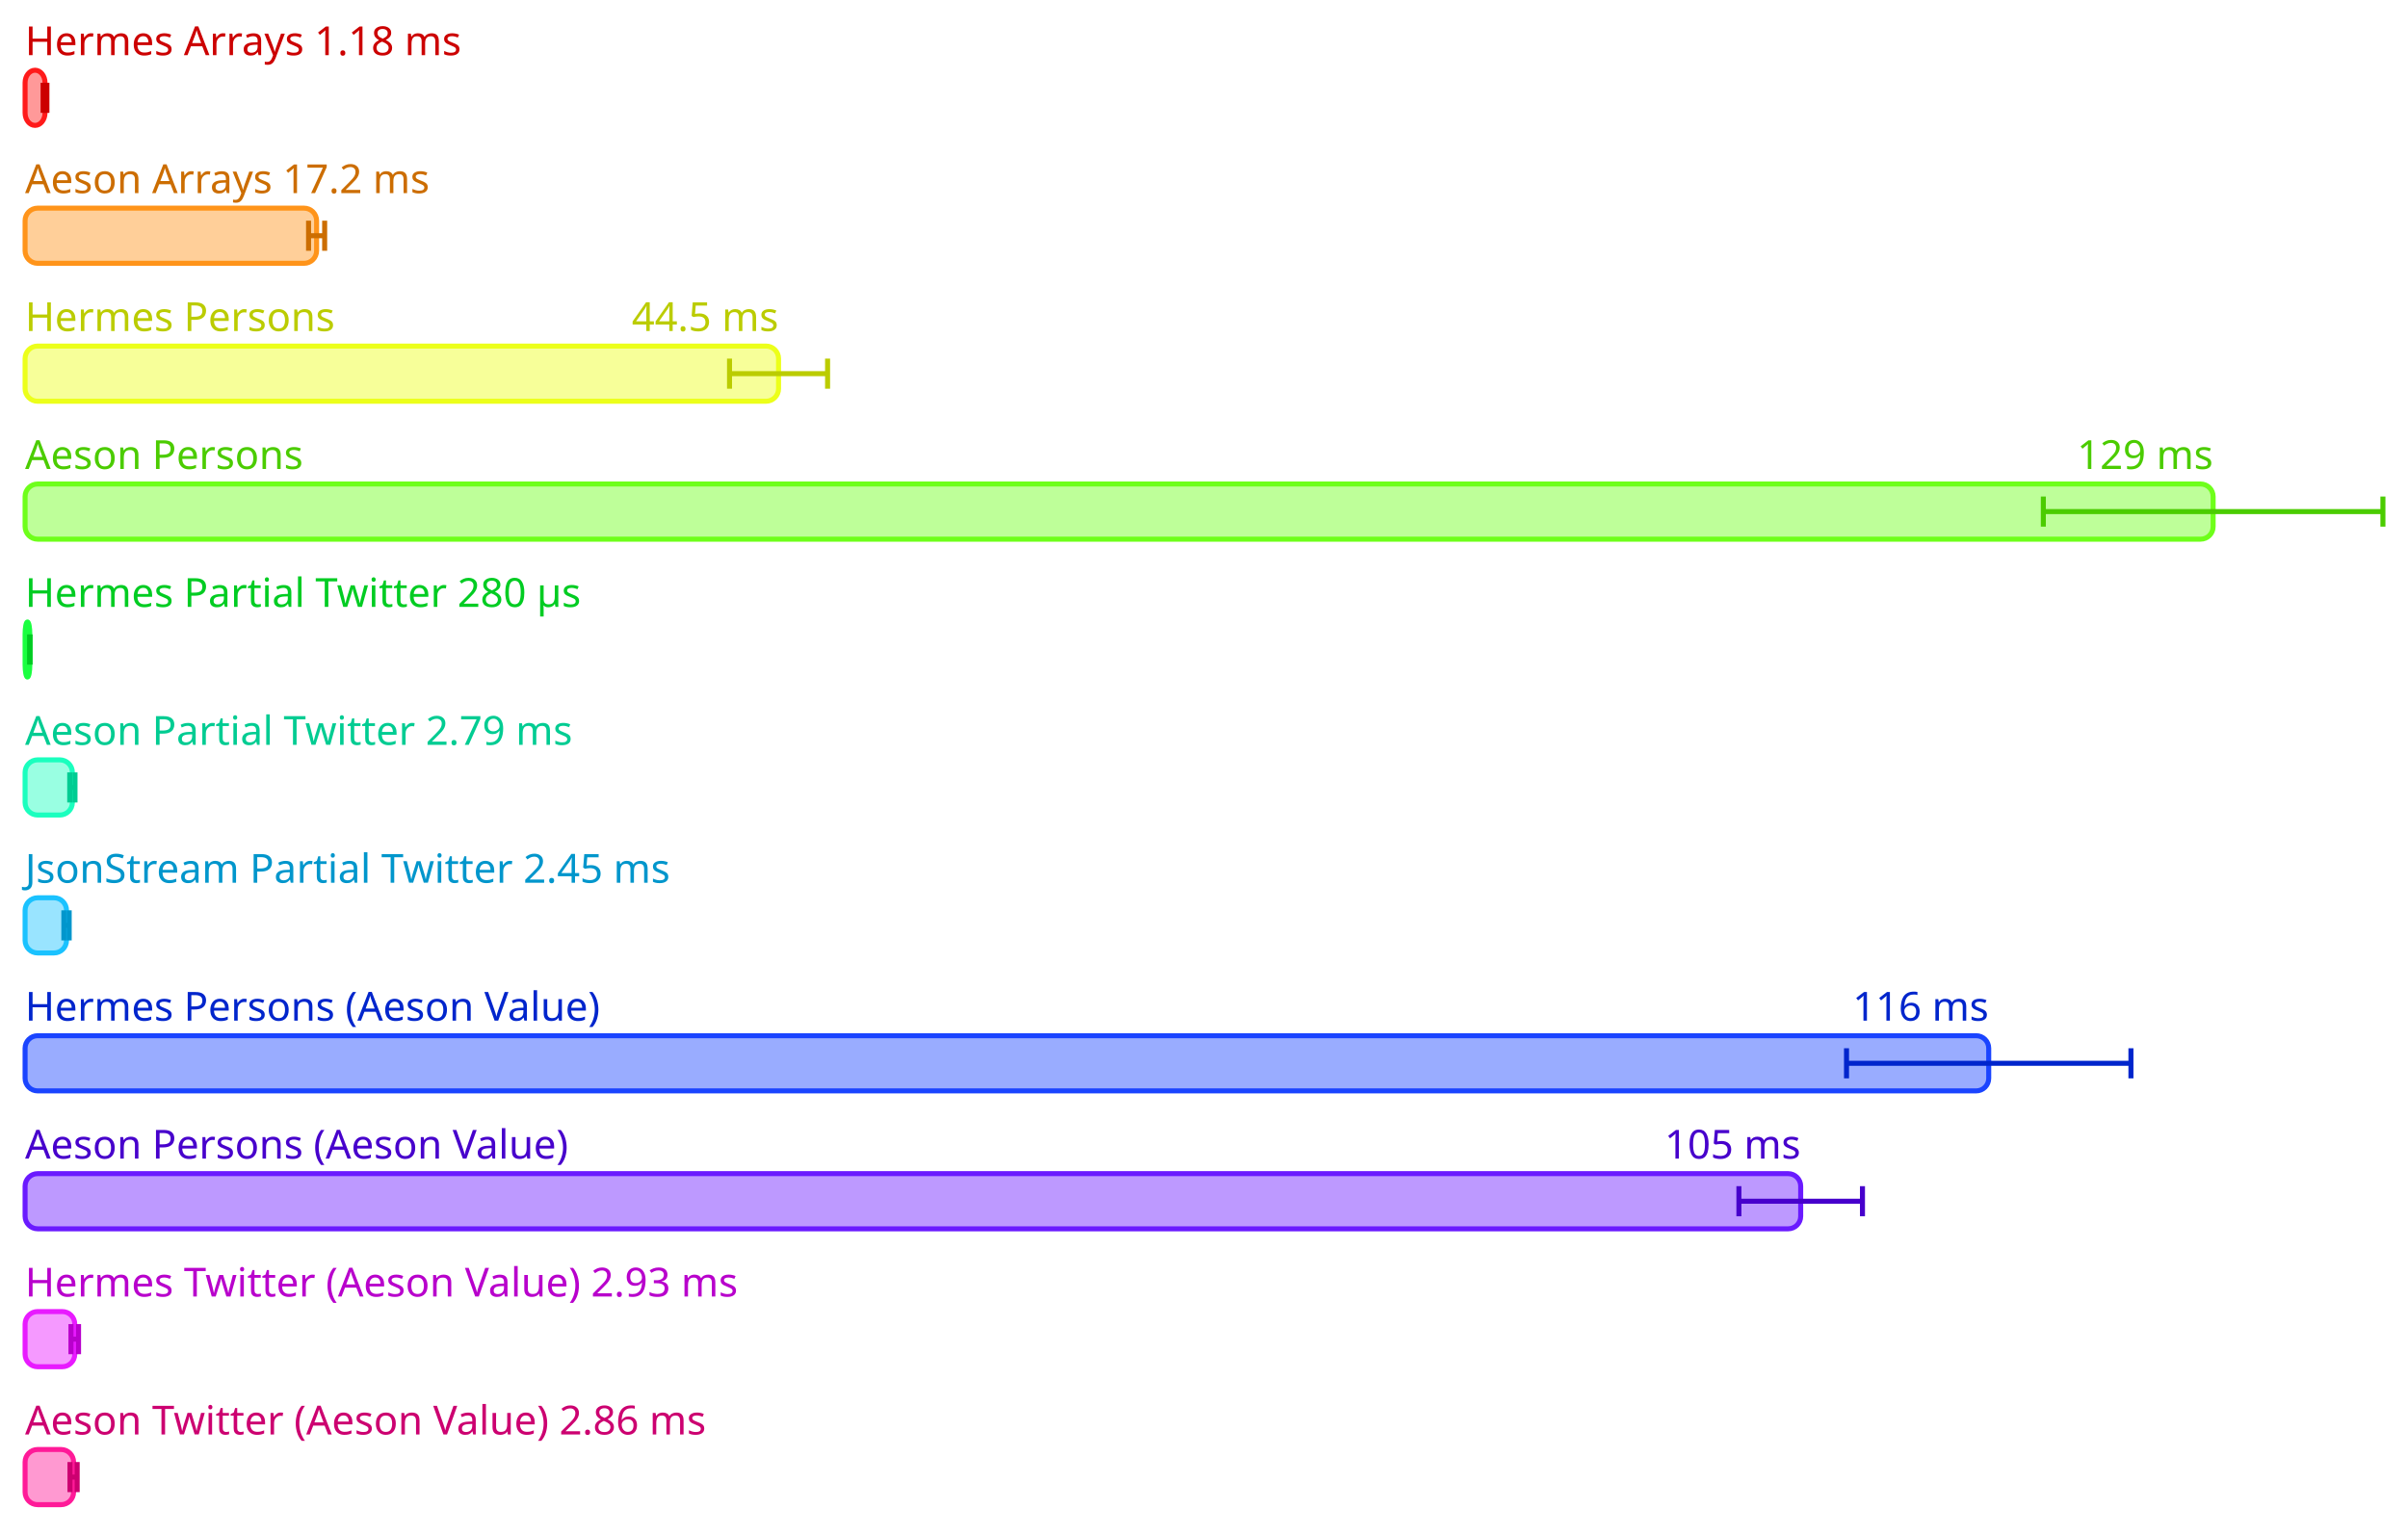
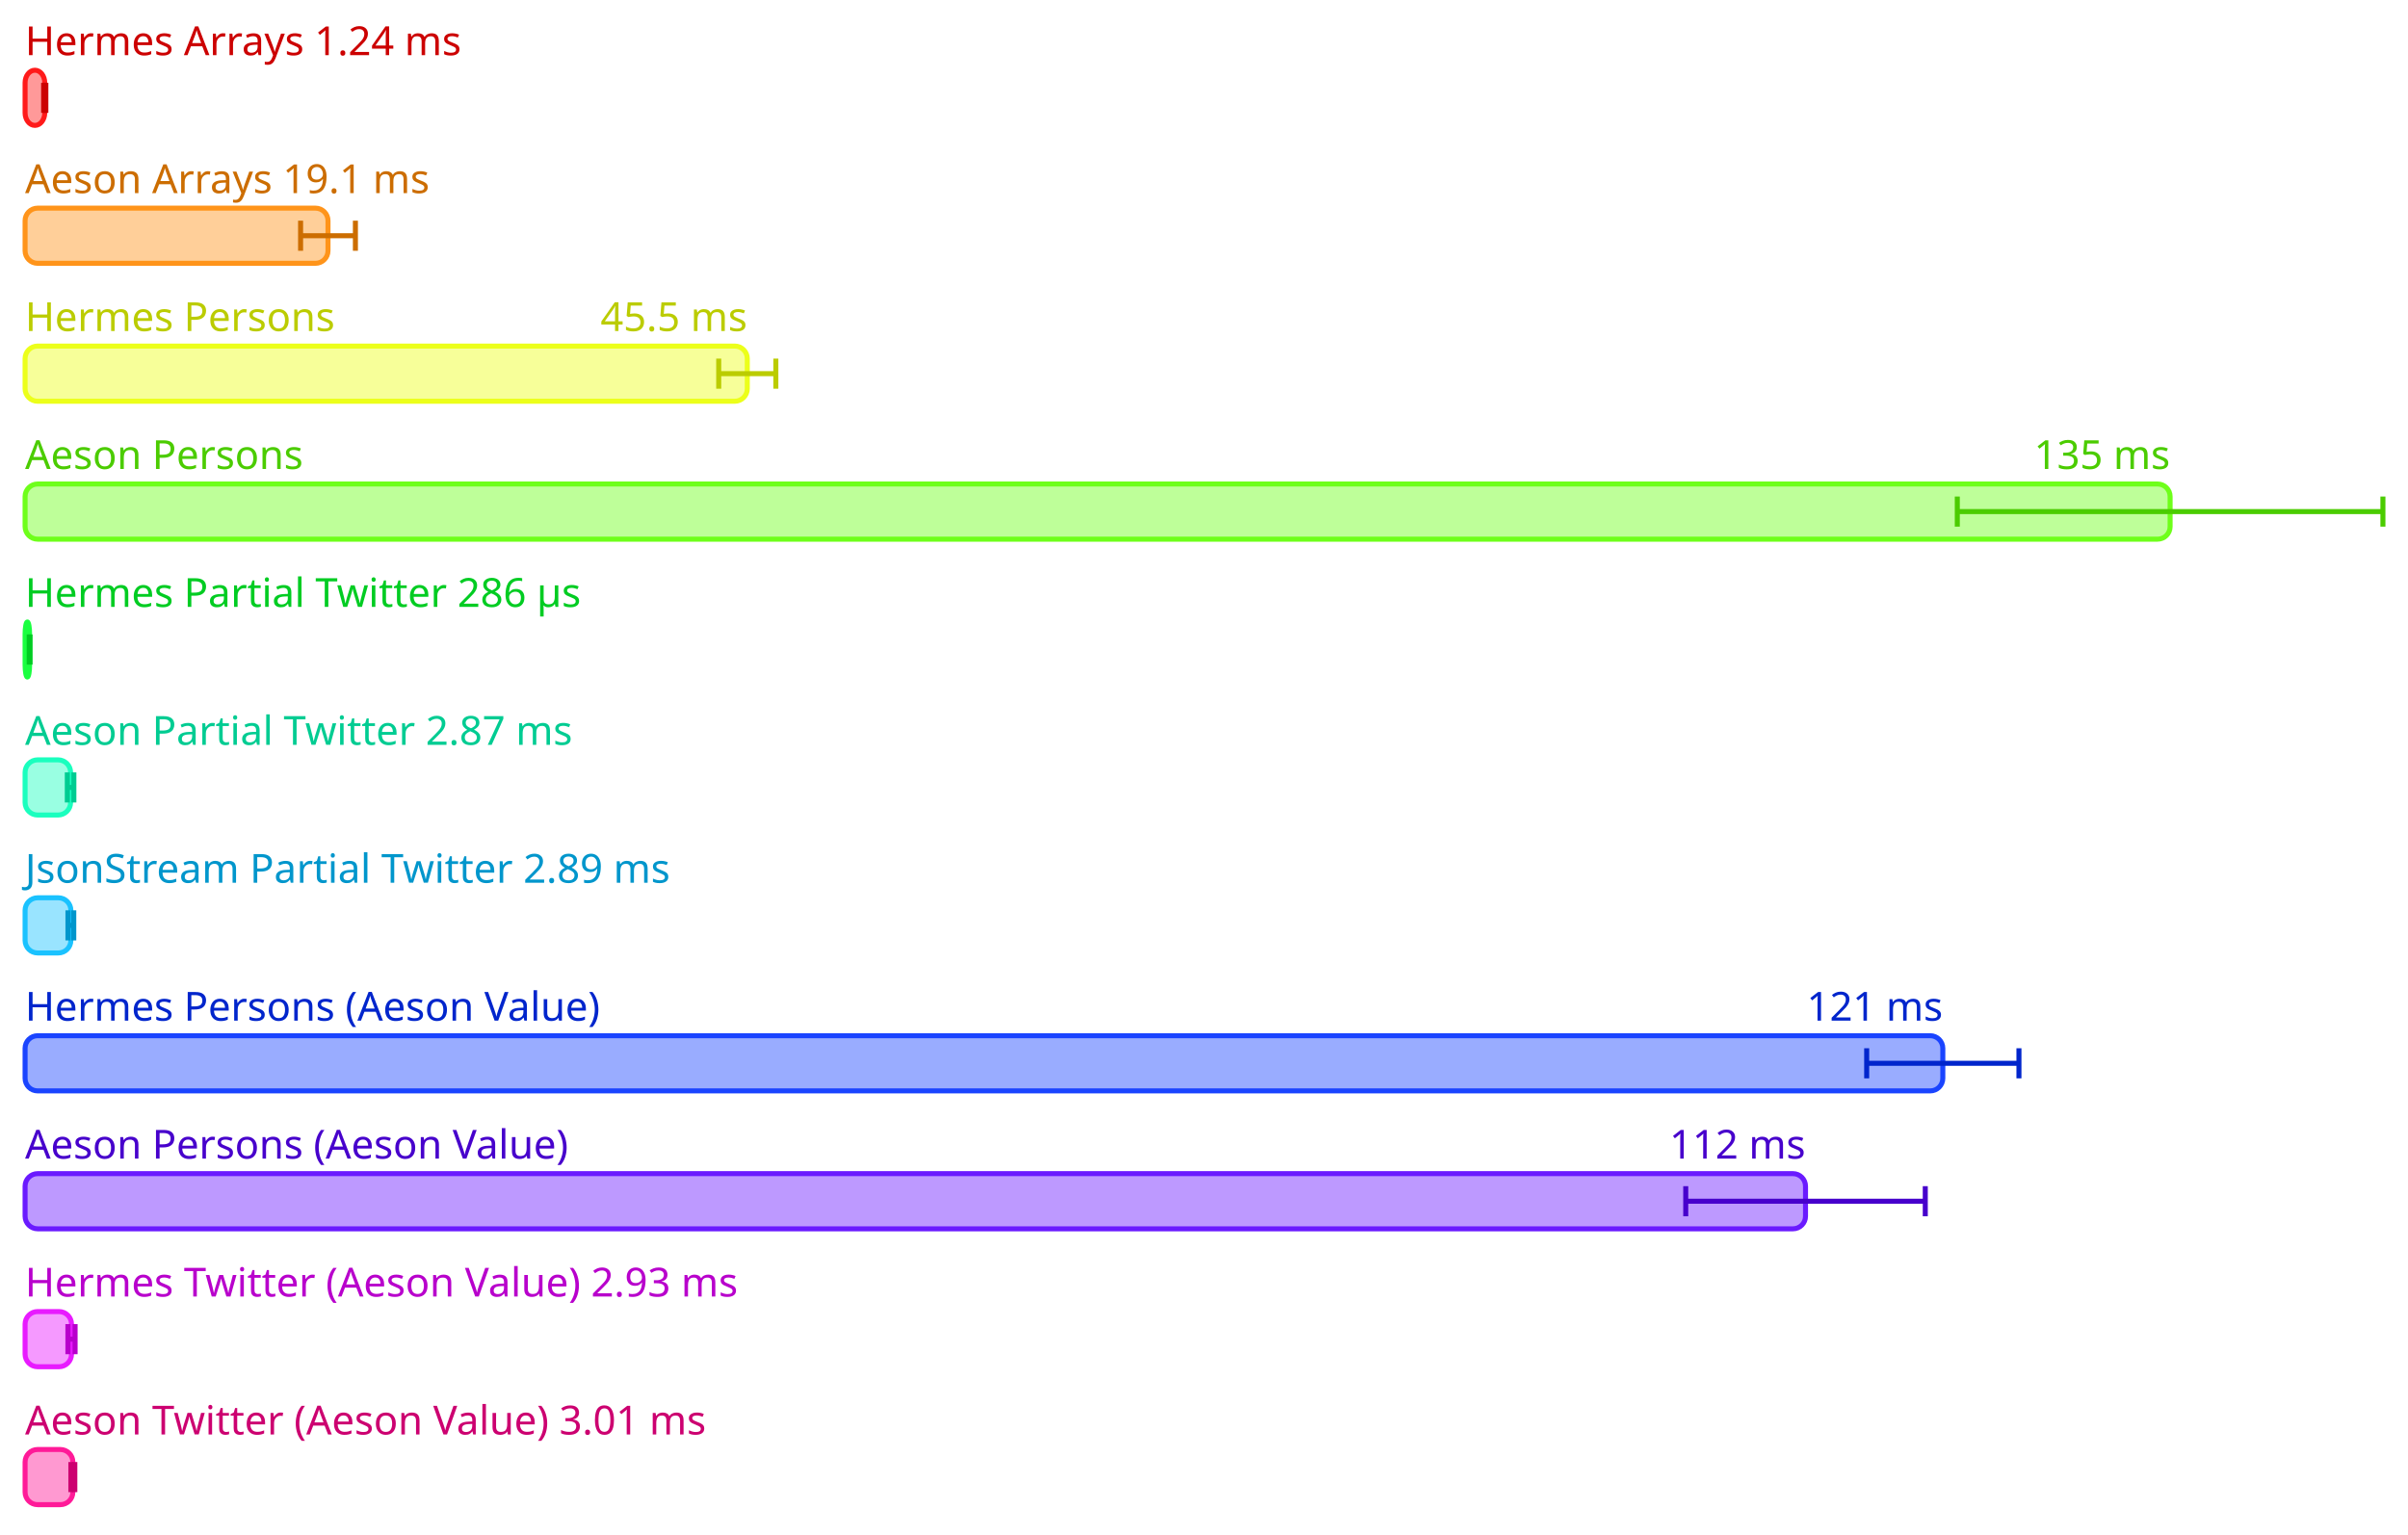
<svg xmlns="http://www.w3.org/2000/svg" height="612" width="960.0" font-size="16" font-family="sans-serif" stroke-width="2">
  <g transform="translate(10.0 0)">
-     <text fill="hsl(0, 100%, 40%)" y="22">Hermes Arrays 1.18 ms</text>
+     <text fill="hsl(0, 100%, 40%)" y="22">Hermes Arrays 1.24 ms</text>
    <g>
-       <rect y="28" rx="5" height="22" width="7.944" fill="hsl(0, 100%, 80%)" stroke="hsl(0, 100%, 55%)" />
+       <rect y="28" rx="5" height="22" width="7.837" fill="hsl(0, 100%, 80%)" stroke="hsl(0, 100%, 55%)" />
      <g stroke="hsl(0, 100%, 40%)">
-         <line x1="7.187" x2="8.702" y1="39" y2="39" />
-         <line x1="7.187" x2="7.187" y1="33" y2="45" />
-         <line x1="8.702" x2="8.702" y1="33" y2="45" />
+         <line x1="7.395" x2="8.28" y1="39" y2="39" />
+         <line x1="7.395" x2="7.395" y1="33" y2="45" />
+         <line x1="8.28" x2="8.28" y1="33" y2="45" />
      </g>
    </g>
-     <text fill="hsl(32, 100%, 40%)" y="77">Aeson Arrays 17.2 ms</text>
+     <text fill="hsl(32, 100%, 40%)" y="77">Aeson Arrays 19.1 ms</text>
    <g>
-       <rect y="83" rx="5" height="22" width="116.221" fill="hsl(32, 100%, 80%)" stroke="hsl(32, 100%, 55%)" />
+       <rect y="83" rx="5" height="22" width="120.763" fill="hsl(32, 100%, 80%)" stroke="hsl(32, 100%, 55%)" />
      <g stroke="hsl(32, 100%, 40%)">
-         <line x1="113.012" x2="119.43" y1="94" y2="94" />
-         <line x1="113.012" x2="113.012" y1="88" y2="100" />
-         <line x1="119.43" x2="119.43" y1="88" y2="100" />
+         <line x1="109.836" x2="131.691" y1="94" y2="94" />
+         <line x1="109.836" x2="109.836" y1="88" y2="100" />
+         <line x1="131.691" x2="131.691" y1="88" y2="100" />
      </g>
    </g>
    <g fill="hsl(65, 100%, 40%)">
      <text y="132">Hermes Persons</text>
-       <text y="132" x="300.389" text-anchor="end">44.5 ms</text>
+       <text y="132" x="287.92" text-anchor="end">45.5 ms</text>
    </g>
    <g>
-       <rect y="138" rx="5" height="22" width="300.389" fill="hsl(65, 100%, 80%)" stroke="hsl(65, 100%, 55%)" />
+       <rect y="138" rx="5" height="22" width="287.92" fill="hsl(65, 100%, 80%)" stroke="hsl(65, 100%, 55%)" />
      <g stroke="hsl(65, 100%, 40%)">
-         <line x1="280.843" x2="319.934" y1="149" y2="149" />
-         <line x1="280.843" x2="280.843" y1="143" y2="155" />
-         <line x1="319.934" x2="319.934" y1="143" y2="155" />
+         <line x1="276.534" x2="299.305" y1="149" y2="149" />
+         <line x1="276.534" x2="276.534" y1="143" y2="155" />
+         <line x1="299.305" x2="299.305" y1="143" y2="155" />
      </g>
    </g>
    <g fill="hsl(98, 100%, 40%)">
      <text y="187">Aeson Persons</text>
-       <text y="187" x="872.309" text-anchor="end">129  ms</text>
+       <text y="187" x="855.158" text-anchor="end">135  ms</text>
    </g>
    <g>
-       <rect y="193" rx="5" height="22" width="872.309" fill="hsl(98, 100%, 80%)" stroke="hsl(98, 100%, 55%)" />
+       <rect y="193" rx="5" height="22" width="855.158" fill="hsl(98, 100%, 80%)" stroke="hsl(98, 100%, 55%)" />
      <g stroke="hsl(98, 100%, 40%)">
-         <line x1="804.619" x2="940.0" y1="204" y2="204" />
-         <line x1="804.619" x2="804.619" y1="198" y2="210" />
+         <line x1="770.317" x2="940.0" y1="204" y2="204" />
+         <line x1="770.317" x2="770.317" y1="198" y2="210" />
        <line x1="940.0" x2="940.0" y1="198" y2="210" />
      </g>
    </g>
-     <text fill="hsl(130, 100%, 40%)" y="242">Hermes Partial Twitter 280  μs</text>
+     <text fill="hsl(130, 100%, 40%)" y="242">Hermes Partial Twitter 286  μs</text>
    <g>
-       <rect y="248" rx="5" height="22" width="1.894" fill="hsl(130, 100%, 80%)" stroke="hsl(130, 100%, 55%)" />
+       <rect y="248" rx="5" height="22" width="1.807" fill="hsl(130, 100%, 80%)" stroke="hsl(130, 100%, 55%)" />
      <g stroke="hsl(130, 100%, 40%)">
-         <line x1="1.802" x2="1.985" y1="259" y2="259" />
-         <line x1="1.802" x2="1.802" y1="253" y2="265" />
-         <line x1="1.985" x2="1.985" y1="253" y2="265" />
+         <line x1="1.637" x2="1.976" y1="259" y2="259" />
+         <line x1="1.637" x2="1.637" y1="253" y2="265" />
+         <line x1="1.976" x2="1.976" y1="253" y2="265" />
      </g>
    </g>
-     <text fill="hsl(163, 100%, 40%)" y="297">Aeson Partial Twitter 2.79 ms</text>
+     <text fill="hsl(163, 100%, 40%)" y="297">Aeson Partial Twitter 2.87 ms</text>
    <g>
-       <rect y="303" rx="5" height="22" width="18.849" fill="hsl(163, 100%, 80%)" stroke="hsl(163, 100%, 55%)" />
+       <rect y="303" rx="5" height="22" width="18.142" fill="hsl(163, 100%, 80%)" stroke="hsl(163, 100%, 55%)" />
      <g stroke="hsl(163, 100%, 40%)">
-         <line x1="17.8" x2="19.897" y1="314" y2="314" />
-         <line x1="17.8" x2="17.8" y1="308" y2="320" />
-         <line x1="19.897" x2="19.897" y1="308" y2="320" />
+         <line x1="16.833" x2="19.45" y1="314" y2="314" />
+         <line x1="16.833" x2="16.833" y1="308" y2="320" />
+         <line x1="19.45" x2="19.45" y1="308" y2="320" />
      </g>
    </g>
-     <text fill="hsl(196, 100%, 40%)" y="352">JsonStream Partial Twitter 2.45 ms</text>
+     <text fill="hsl(196, 100%, 40%)" y="352">JsonStream Partial Twitter 2.89 ms</text>
    <g>
-       <rect y="358" rx="5" height="22" width="16.518" fill="hsl(196, 100%, 80%)" stroke="hsl(196, 100%, 55%)" />
+       <rect y="358" rx="5" height="22" width="18.252" fill="hsl(196, 100%, 80%)" stroke="hsl(196, 100%, 55%)" />
      <g stroke="hsl(196, 100%, 40%)">
-         <line x1="15.452" x2="17.583" y1="369" y2="369" />
-         <line x1="15.452" x2="15.452" y1="363" y2="375" />
-         <line x1="17.583" x2="17.583" y1="363" y2="375" />
+         <line x1="17.096" x2="19.408" y1="369" y2="369" />
+         <line x1="17.096" x2="17.096" y1="363" y2="375" />
+         <line x1="19.408" x2="19.408" y1="363" y2="375" />
      </g>
    </g>
    <g fill="hsl(229, 100%, 40%)">
      <text y="407">Hermes Persons (Aeson Value)</text>
-       <text y="407" x="782.845" text-anchor="end">116  ms</text>
+       <text y="407" x="764.541" text-anchor="end">121  ms</text>
    </g>
    <g>
-       <rect y="413" rx="5" height="22" width="782.845" fill="hsl(229, 100%, 80%)" stroke="hsl(229, 100%, 55%)" />
+       <rect y="413" rx="5" height="22" width="764.541" fill="hsl(229, 100%, 80%)" stroke="hsl(229, 100%, 55%)" />
      <g stroke="hsl(229, 100%, 40%)">
-         <line x1="726.15" x2="839.54" y1="424" y2="424" />
-         <line x1="726.15" x2="726.15" y1="418" y2="430" />
-         <line x1="839.54" x2="839.54" y1="418" y2="430" />
+         <line x1="734.19" x2="794.893" y1="424" y2="424" />
+         <line x1="734.19" x2="734.19" y1="418" y2="430" />
+         <line x1="794.893" x2="794.893" y1="418" y2="430" />
      </g>
    </g>
    <g fill="hsl(261, 100%, 40%)">
      <text y="462">Aeson Persons (Aeson Value)</text>
-       <text y="462" x="707.882" text-anchor="end">105  ms</text>
+       <text y="462" x="709.804" text-anchor="end">112  ms</text>
    </g>
    <g>
-       <rect y="468" rx="5" height="22" width="707.882" fill="hsl(261, 100%, 80%)" stroke="hsl(261, 100%, 55%)" />
+       <rect y="468" rx="5" height="22" width="709.804" fill="hsl(261, 100%, 80%)" stroke="hsl(261, 100%, 55%)" />
      <g stroke="hsl(261, 100%, 40%)">
-         <line x1="683.253" x2="732.511" y1="479" y2="479" />
-         <line x1="683.253" x2="683.253" y1="473" y2="485" />
-         <line x1="732.511" x2="732.511" y1="473" y2="485" />
+         <line x1="662.055" x2="757.552" y1="479" y2="479" />
+         <line x1="662.055" x2="662.055" y1="473" y2="485" />
+         <line x1="757.552" x2="757.552" y1="473" y2="485" />
      </g>
    </g>
    <text fill="hsl(294, 100%, 40%)" y="517">Hermes Twitter (Aeson Value) 2.93 ms</text>
    <g>
-       <rect y="523" rx="5" height="22" width="19.803" fill="hsl(294, 100%, 80%)" stroke="hsl(294, 100%, 55%)" />
+       <rect y="523" rx="5" height="22" width="18.505" fill="hsl(294, 100%, 80%)" stroke="hsl(294, 100%, 55%)" />
      <g stroke="hsl(294, 100%, 40%)">
-         <line x1="18.294" x2="21.311" y1="534" y2="534" />
-         <line x1="18.294" x2="18.294" y1="528" y2="540" />
-         <line x1="21.311" x2="21.311" y1="528" y2="540" />
+         <line x1="17.075" x2="19.935" y1="534" y2="534" />
+         <line x1="17.075" x2="17.075" y1="528" y2="540" />
+         <line x1="19.935" x2="19.935" y1="528" y2="540" />
      </g>
    </g>
-     <text fill="hsl(327, 100%, 40%)" y="572">Aeson Twitter (Aeson Value) 2.86 ms</text>
+     <text fill="hsl(327, 100%, 40%)" y="572">Aeson Twitter (Aeson Value) 3.01 ms</text>
    <g>
-       <rect y="578" rx="5" height="22" width="19.334" fill="hsl(327, 100%, 80%)" stroke="hsl(327, 100%, 55%)" />
+       <rect y="578" rx="5" height="22" width="19.046" fill="hsl(327, 100%, 80%)" stroke="hsl(327, 100%, 55%)" />
      <g stroke="hsl(327, 100%, 40%)">
-         <line x1="17.9" x2="20.768" y1="589" y2="589" />
-         <line x1="17.9" x2="17.9" y1="583" y2="595" />
-         <line x1="20.768" x2="20.768" y1="583" y2="595" />
+         <line x1="18.259" x2="19.832" y1="589" y2="589" />
+         <line x1="18.259" x2="18.259" y1="583" y2="595" />
+         <line x1="19.832" x2="19.832" y1="583" y2="595" />
      </g>
    </g>
  </g>
</svg>
